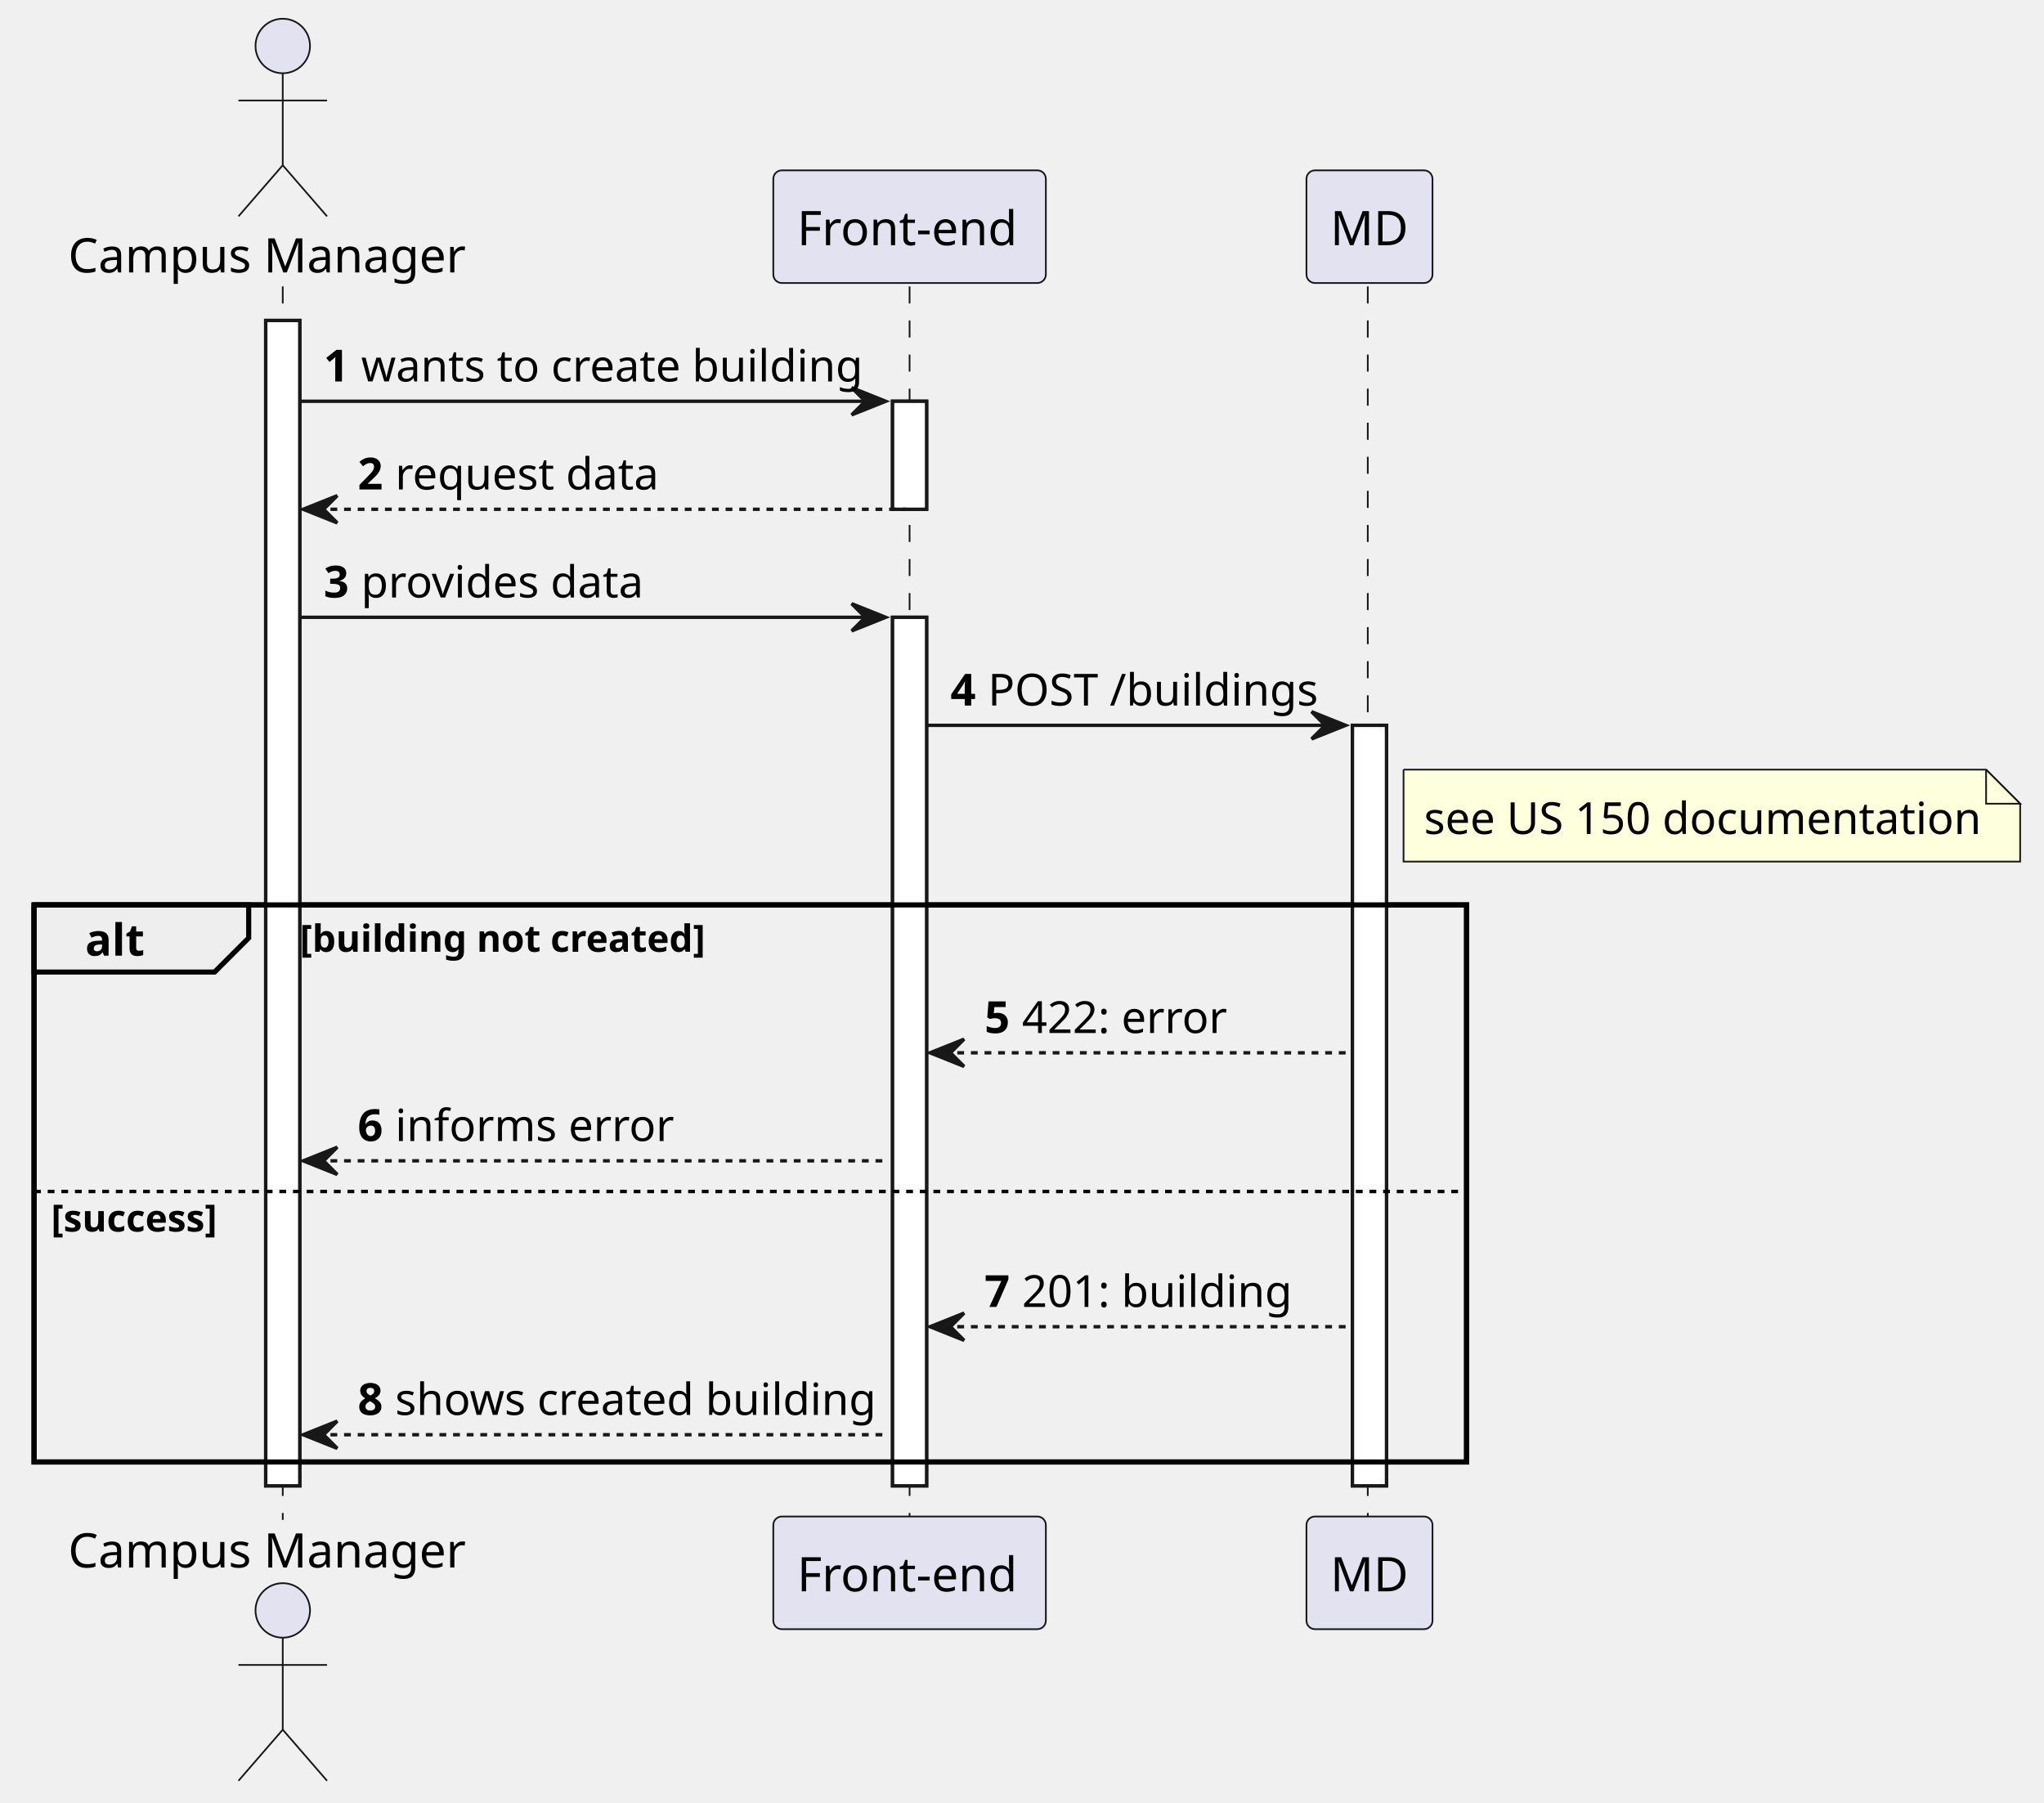
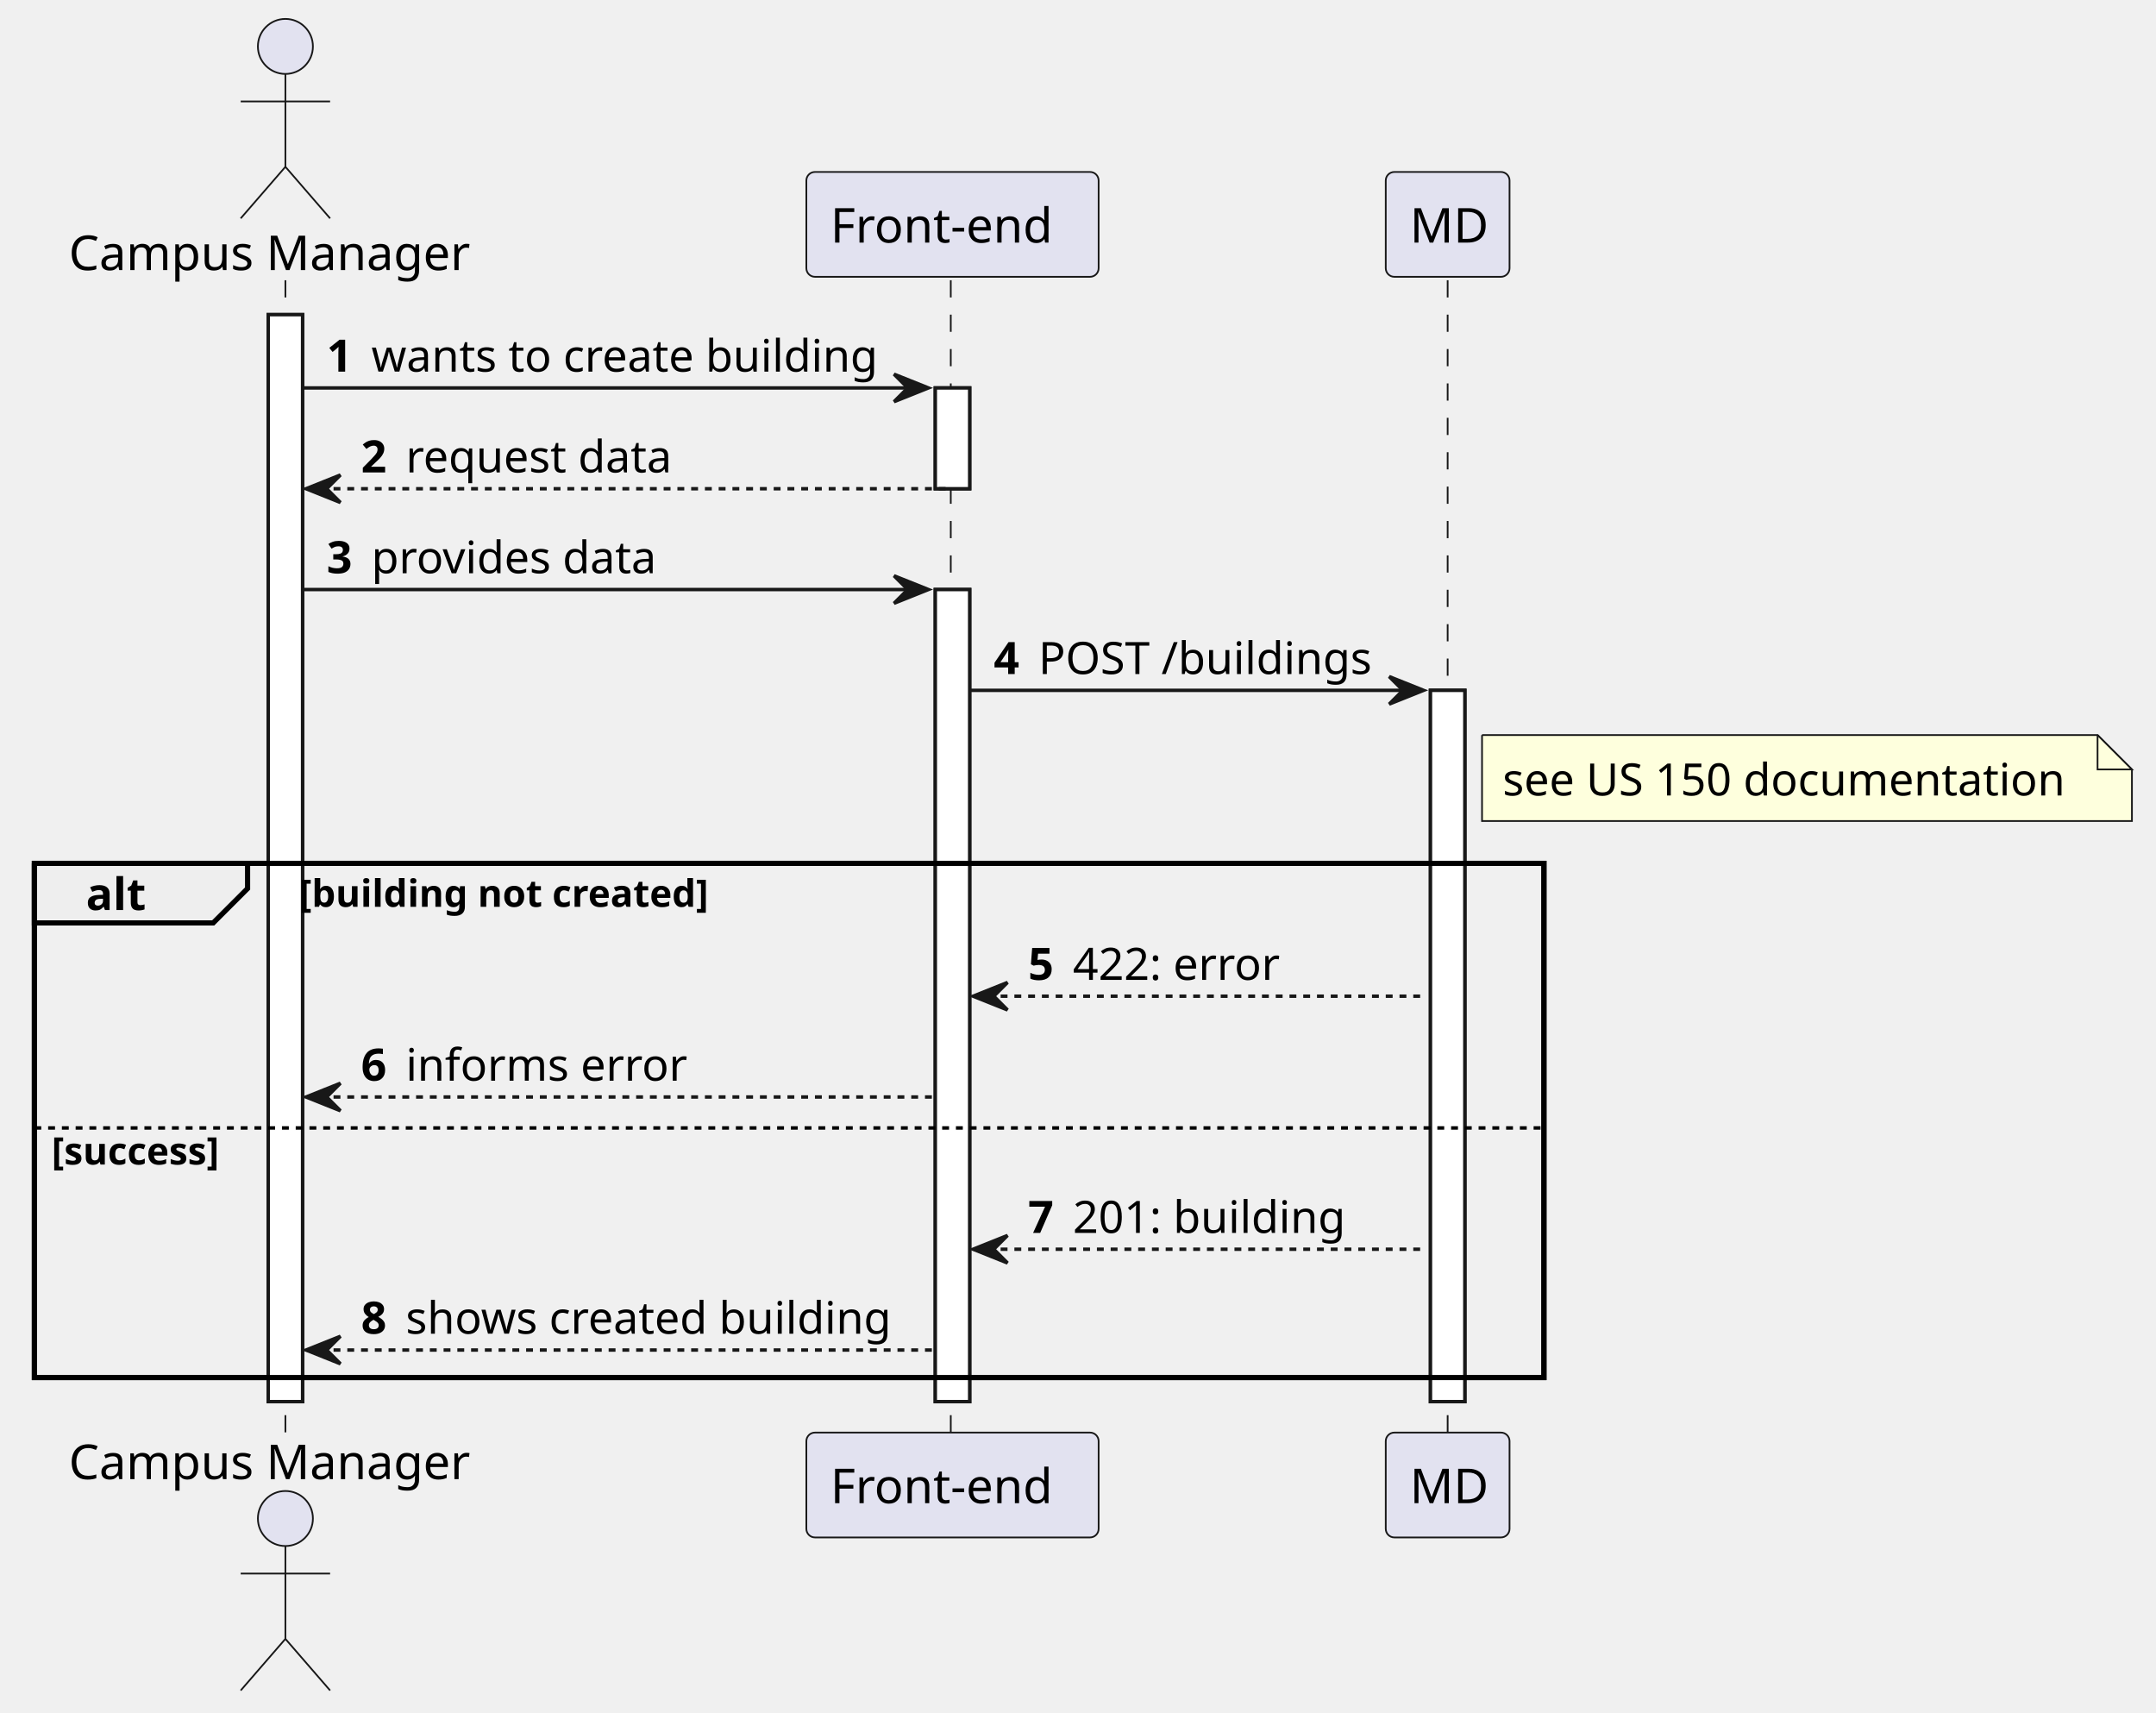
- <svg xmlns="http://www.w3.org/2000/svg" contentStyleType="text/css" height="529px" preserveAspectRatio="none" style="width:600px;height:529px;background:#FFFFFF;" version="1.1" viewBox="0 0 600 529" width="600px" zoomAndPan="magnify">
+ <svg xmlns="http://www.w3.org/2000/svg" contentStyleType="text/css" height="498px" preserveAspectRatio="none" style="width:627px;height:498px;background:#FFFFFF;" version="1.1" viewBox="0 0 627 498" width="627px" zoomAndPan="magnify">
  <defs />
  <g>
-     <rect fill="#FFFFFF" height="342.042" style="stroke:#181818;stroke-width:1.0;" width="10" x="78" y="94.068" />
-     <rect fill="#FFFFFF" height="31.706" style="stroke:#181818;stroke-width:1.0;" width="10" x="262" y="117.774" />
-     <rect fill="#FFFFFF" height="254.924" style="stroke:#181818;stroke-width:1.0;" width="10" x="262" y="181.186" />
-     <rect fill="#FFFFFF" height="223.218" style="stroke:#181818;stroke-width:1.0;" width="10" x="397" y="212.892" />
-     <rect fill="none" height="163.512" style="stroke:#000000;stroke-width:1.5;" width="420.5" x="10" y="265.598" />
-     <line style="stroke:#181818;stroke-width:0.5;stroke-dasharray:5.0,5.0;" x1="83" x2="83" y1="84.068" y2="446.11" />
-     <line style="stroke:#181818;stroke-width:0.5;stroke-dasharray:5.0,5.0;" x1="267" x2="267" y1="84.068" y2="446.11" />
-     <line style="stroke:#181818;stroke-width:0.5;stroke-dasharray:5.0,5.0;" x1="401.5" x2="401.5" y1="84.068" y2="446.11" />
-     <text fill="#000000" font-family="sans-serif" font-size="14" lengthAdjust="spacing" textLength="120" x="20" y="79.966">Campus Manager</text>
+     <rect fill="#FFFFFF" height="316.06" style="stroke:#181818;stroke-width:1.0;" width="10" x="78" y="91.488" />
+     <rect fill="#FFFFFF" height="29.311" style="stroke:#181818;stroke-width:1.0;" width="10" x="272" y="112.799" />
+     <rect fill="#FFFFFF" height="236.129" style="stroke:#181818;stroke-width:1.0;" width="10" x="272" y="171.42" />
+     <rect fill="#FFFFFF" height="206.818" style="stroke:#181818;stroke-width:1.0;" width="10" x="416" y="200.731" />
+     <rect fill="none" height="149.508" style="stroke:#000000;stroke-width:1.5;" width="439" x="10" y="251.041" />
+     <line style="stroke:#181818;stroke-width:0.5;stroke-dasharray:5.0,5.0;" x1="83" x2="83" y1="81.488" y2="417.549" />
+     <line style="stroke:#181818;stroke-width:0.5;stroke-dasharray:5.0,5.0;" x1="276.5" x2="276.5" y1="81.488" y2="417.549" />
+     <line style="stroke:#181818;stroke-width:0.5;stroke-dasharray:5.0,5.0;" x1="421" x2="421" y1="81.488" y2="417.549" />
+     <text fill="#000000" font-family="sans-serif" font-size="14" lengthAdjust="spacing" textLength="120" x="20" y="78.535">Campus Manager</text>
    <ellipse cx="83" cy="13.5" fill="#E2E2F0" rx="8" ry="8" style="stroke:#181818;stroke-width:0.5;" />
    <path d="M83,21.5 L83,48.5 M70,29.5 L96,29.5 M83,48.5 L70,63.5 M83,48.5 L96,63.5 " fill="none" style="stroke:#181818;stroke-width:0.5;" />
-     <text fill="#000000" font-family="sans-serif" font-size="14" lengthAdjust="spacing" textLength="120" x="20" y="460.076">Campus Manager</text>
-     <ellipse cx="83" cy="472.678" fill="#E2E2F0" rx="8" ry="8" style="stroke:#181818;stroke-width:0.5;" />
-     <path d="M83,480.678 L83,507.678 M70,488.678 L96,488.678 M83,507.678 L70,522.678 M83,507.678 L96,522.678 " fill="none" style="stroke:#181818;stroke-width:0.5;" />
-     <rect fill="#E2E2F0" height="33.068" rx="2.5" ry="2.5" style="stroke:#181818;stroke-width:0.5;" width="80" x="227" y="50" />
-     <text fill="#000000" font-family="sans-serif" font-size="14" lengthAdjust="spacing" textLength="66" x="234" y="71.966">Front-end</text>
-     <rect fill="#E2E2F0" height="33.068" rx="2.5" ry="2.5" style="stroke:#181818;stroke-width:0.5;" width="80" x="227" y="445.11" />
-     <text fill="#000000" font-family="sans-serif" font-size="14" lengthAdjust="spacing" textLength="66" x="234" y="467.076">Front-end</text>
-     <rect fill="#E2E2F0" height="33.068" rx="2.5" ry="2.5" style="stroke:#181818;stroke-width:0.5;" width="37" x="383.5" y="50" />
-     <text fill="#000000" font-family="sans-serif" font-size="14" lengthAdjust="spacing" textLength="23" x="390.5" y="71.966">MD</text>
-     <rect fill="#E2E2F0" height="33.068" rx="2.5" ry="2.5" style="stroke:#181818;stroke-width:0.5;" width="37" x="383.5" y="445.11" />
-     <text fill="#000000" font-family="sans-serif" font-size="14" lengthAdjust="spacing" textLength="23" x="390.5" y="467.076">MD</text>
-     <rect fill="#FFFFFF" height="342.042" style="stroke:#181818;stroke-width:1.0;" width="10" x="78" y="94.068" />
-     <rect fill="#FFFFFF" height="31.706" style="stroke:#181818;stroke-width:1.0;" width="10" x="262" y="117.774" />
-     <rect fill="#FFFFFF" height="254.924" style="stroke:#181818;stroke-width:1.0;" width="10" x="262" y="181.186" />
-     <rect fill="#FFFFFF" height="223.218" style="stroke:#181818;stroke-width:1.0;" width="10" x="397" y="212.892" />
-     <polygon fill="#181818" points="250,113.774,260,117.774,250,121.774,254,117.774" style="stroke:#181818;stroke-width:1.0;" />
-     <line style="stroke:#181818;stroke-width:1.0;" x1="88" x2="256" y1="117.774" y2="117.774" />
-     <text fill="#000000" font-family="sans-serif" font-size="13" font-weight="bold" lengthAdjust="spacing" textLength="7" x="95" y="111.965">1</text>
-     <text fill="#000000" font-family="sans-serif" font-size="13" lengthAdjust="spacing" textLength="144" x="106" y="111.965">wants to create building</text>
-     <polygon fill="#181818" points="99,145.48,89,149.48,99,153.48,95,149.48" style="stroke:#181818;stroke-width:1.0;" />
-     <line style="stroke:#181818;stroke-width:1.0;stroke-dasharray:2.0,2.0;" x1="93" x2="266" y1="149.48" y2="149.48" />
-     <text fill="#000000" font-family="sans-serif" font-size="13" font-weight="bold" lengthAdjust="spacing" textLength="7" x="105" y="143.671">2</text>
-     <text fill="#000000" font-family="sans-serif" font-size="13" lengthAdjust="spacing" textLength="76" x="116" y="143.671">request data</text>
-     <polygon fill="#181818" points="250,177.186,260,181.186,250,185.186,254,181.186" style="stroke:#181818;stroke-width:1.0;" />
-     <line style="stroke:#181818;stroke-width:1.0;" x1="88" x2="256" y1="181.186" y2="181.186" />
-     <text fill="#000000" font-family="sans-serif" font-size="13" font-weight="bold" lengthAdjust="spacing" textLength="7" x="95" y="175.377">3</text>
-     <text fill="#000000" font-family="sans-serif" font-size="13" lengthAdjust="spacing" textLength="82" x="106" y="175.377">provides data</text>
-     <polygon fill="#181818" points="385,208.892,395,212.892,385,216.892,389,212.892" style="stroke:#181818;stroke-width:1.0;" />
-     <line style="stroke:#181818;stroke-width:1.0;" x1="272" x2="391" y1="212.892" y2="212.892" />
-     <text fill="#000000" font-family="sans-serif" font-size="13" font-weight="bold" lengthAdjust="spacing" textLength="7" x="279" y="207.083">4</text>
-     <text fill="#000000" font-family="sans-serif" font-size="13" lengthAdjust="spacing" textLength="95" x="290" y="207.083">POST /buildings</text>
-     <path d="M412,225.892 L412,252.892 L593,252.892 L593,235.892 L583,225.892 L412,225.892 " fill="#FEFFDD" style="stroke:#181818;stroke-width:0.5;" />
-     <path d="M583,225.892 L583,235.892 L593,235.892 L583,225.892 " fill="#FEFFDD" style="stroke:#181818;stroke-width:0.5;" />
-     <text fill="#000000" font-family="sans-serif" font-size="13" lengthAdjust="spacing" textLength="160" x="418" y="244.789">see US 150 documentation</text>
-     <path d="M10,265.598 L73,265.598 L73,275.304 L63,285.304 L10,285.304 L10,265.598 " fill="#EEEEEE" style="stroke:#000000;stroke-width:1.5;" />
-     <rect fill="none" height="163.512" style="stroke:#000000;stroke-width:1.5;" width="420.5" x="10" y="265.598" />
-     <text fill="#000000" font-family="sans-serif" font-size="13" font-weight="bold" lengthAdjust="spacing" textLength="18" x="25" y="280.495">alt</text>
-     <text fill="#000000" font-family="sans-serif" font-size="11" font-weight="bold" lengthAdjust="spacing" textLength="121" x="88" y="279.357">[building not created]</text>
-     <polygon fill="#181818" points="283,305.01,273,309.01,283,313.01,279,309.01" style="stroke:#181818;stroke-width:1.0;" />
-     <line style="stroke:#181818;stroke-width:1.0;stroke-dasharray:2.0,2.0;" x1="277" x2="396" y1="309.01" y2="309.01" />
-     <text fill="#000000" font-family="sans-serif" font-size="13" font-weight="bold" lengthAdjust="spacing" textLength="7" x="289" y="303.201">5</text>
-     <text fill="#000000" font-family="sans-serif" font-size="13" lengthAdjust="spacing" textLength="57" x="300" y="303.201">422: error</text>
-     <polygon fill="#181818" points="99,336.716,89,340.716,99,344.716,95,340.716" style="stroke:#181818;stroke-width:1.0;" />
-     <line style="stroke:#181818;stroke-width:1.0;stroke-dasharray:2.0,2.0;" x1="93" x2="261" y1="340.716" y2="340.716" />
-     <text fill="#000000" font-family="sans-serif" font-size="13" font-weight="bold" lengthAdjust="spacing" textLength="7" x="105" y="334.907">6</text>
-     <text fill="#000000" font-family="sans-serif" font-size="13" lengthAdjust="spacing" textLength="79" x="116" y="334.907">informs error</text>
-     <line style="stroke:#000000;stroke-width:1.0;stroke-dasharray:2.0,2.0;" x1="10" x2="430.5" y1="349.716" y2="349.716" />
-     <text fill="#000000" font-family="sans-serif" font-size="11" font-weight="bold" lengthAdjust="spacing" textLength="49" x="15" y="361.475">[success]</text>
-     <polygon fill="#181818" points="283,385.404,273,389.404,283,393.404,279,389.404" style="stroke:#181818;stroke-width:1.0;" />
-     <line style="stroke:#181818;stroke-width:1.0;stroke-dasharray:2.0,2.0;" x1="277" x2="396" y1="389.404" y2="389.404" />
-     <text fill="#000000" font-family="sans-serif" font-size="13" font-weight="bold" lengthAdjust="spacing" textLength="7" x="289" y="383.595">7</text>
-     <text fill="#000000" font-family="sans-serif" font-size="13" lengthAdjust="spacing" textLength="76" x="300" y="383.595">201: building</text>
-     <polygon fill="#181818" points="99,417.11,89,421.11,99,425.11,95,421.11" style="stroke:#181818;stroke-width:1.0;" />
-     <line style="stroke:#181818;stroke-width:1.0;stroke-dasharray:2.0,2.0;" x1="93" x2="261" y1="421.11" y2="421.11" />
-     <text fill="#000000" font-family="sans-serif" font-size="13" font-weight="bold" lengthAdjust="spacing" textLength="7" x="105" y="415.301">8</text>
-     <text fill="#000000" font-family="sans-serif" font-size="13" lengthAdjust="spacing" textLength="138" x="116" y="415.301">shows created building</text>
+     <text fill="#000000" font-family="sans-serif" font-size="14" lengthAdjust="spacing" textLength="120" x="20" y="430.084">Campus Manager</text>
+     <ellipse cx="83" cy="441.537" fill="#E2E2F0" rx="8" ry="8" style="stroke:#181818;stroke-width:0.5;" />
+     <path d="M83,449.537 L83,476.537 M70,457.537 L96,457.537 M83,476.537 L70,491.537 M83,476.537 L96,491.537 " fill="none" style="stroke:#181818;stroke-width:0.5;" />
+     <rect fill="#E2E2F0" height="30.488" rx="2.5" ry="2.5" style="stroke:#181818;stroke-width:0.5;" width="85" x="234.5" y="50" />
+     <text fill="#000000" font-family="sans-serif" font-size="14" lengthAdjust="spacing" textLength="71" x="241.5" y="70.535">Front-end</text>
+     <rect fill="#E2E2F0" height="30.488" rx="2.5" ry="2.5" style="stroke:#181818;stroke-width:0.5;" width="85" x="234.5" y="416.549" />
+     <text fill="#000000" font-family="sans-serif" font-size="14" lengthAdjust="spacing" textLength="71" x="241.5" y="437.084">Front-end</text>
+     <rect fill="#E2E2F0" height="30.488" rx="2.5" ry="2.5" style="stroke:#181818;stroke-width:0.5;" width="36" x="403" y="50" />
+     <text fill="#000000" font-family="sans-serif" font-size="14" lengthAdjust="spacing" textLength="22" x="410" y="70.535">MD</text>
+     <rect fill="#E2E2F0" height="30.488" rx="2.5" ry="2.5" style="stroke:#181818;stroke-width:0.5;" width="36" x="403" y="416.549" />
+     <text fill="#000000" font-family="sans-serif" font-size="14" lengthAdjust="spacing" textLength="22" x="410" y="437.084">MD</text>
+     <rect fill="#FFFFFF" height="316.06" style="stroke:#181818;stroke-width:1.0;" width="10" x="78" y="91.488" />
+     <rect fill="#FFFFFF" height="29.311" style="stroke:#181818;stroke-width:1.0;" width="10" x="272" y="112.799" />
+     <rect fill="#FFFFFF" height="236.129" style="stroke:#181818;stroke-width:1.0;" width="10" x="272" y="171.42" />
+     <rect fill="#FFFFFF" height="206.818" style="stroke:#181818;stroke-width:1.0;" width="10" x="416" y="200.731" />
+     <polygon fill="#181818" points="260,108.799,270,112.799,260,116.799,264,112.799" style="stroke:#181818;stroke-width:1.0;" />
+     <line style="stroke:#181818;stroke-width:1.0;" x1="88" x2="266" y1="112.799" y2="112.799" />
+     <text fill="#000000" font-family="sans-serif" font-size="13" font-weight="bold" lengthAdjust="spacing" textLength="9" x="95" y="108.057">1</text>
+     <text fill="#000000" font-family="sans-serif" font-size="13" lengthAdjust="spacing" textLength="152" x="108" y="108.057">wants to create building</text>
+     <polygon fill="#181818" points="99,138.109,89,142.109,99,146.109,95,142.109" style="stroke:#181818;stroke-width:1.0;" />
+     <line style="stroke:#181818;stroke-width:1.0;stroke-dasharray:2.0,2.0;" x1="93" x2="276" y1="142.109" y2="142.109" />
+     <text fill="#000000" font-family="sans-serif" font-size="13" font-weight="bold" lengthAdjust="spacing" textLength="9" x="105" y="137.367">2</text>
+     <text fill="#000000" font-family="sans-serif" font-size="13" lengthAdjust="spacing" textLength="78" x="118" y="137.367">request data</text>
+     <polygon fill="#181818" points="260,167.42,270,171.42,260,175.42,264,171.42" style="stroke:#181818;stroke-width:1.0;" />
+     <line style="stroke:#181818;stroke-width:1.0;" x1="88" x2="266" y1="171.42" y2="171.42" />
+     <text fill="#000000" font-family="sans-serif" font-size="13" font-weight="bold" lengthAdjust="spacing" textLength="9" x="95" y="166.678">3</text>
+     <text fill="#000000" font-family="sans-serif" font-size="13" lengthAdjust="spacing" textLength="85" x="108" y="166.678">provides data</text>
+     <polygon fill="#181818" points="404,196.731,414,200.731,404,204.731,408,200.731" style="stroke:#181818;stroke-width:1.0;" />
+     <line style="stroke:#181818;stroke-width:1.0;" x1="282" x2="410" y1="200.731" y2="200.731" />
+     <text fill="#000000" font-family="sans-serif" font-size="13" font-weight="bold" lengthAdjust="spacing" textLength="9" x="289" y="195.988">4</text>
+     <text fill="#000000" font-family="sans-serif" font-size="13" lengthAdjust="spacing" textLength="102" x="302" y="195.988">POST /buildings</text>
+     <path d="M431,213.731 L431,238.731 L620,238.731 L620,223.731 L610,213.731 L431,213.731 " fill="#FEFFDD" style="stroke:#181818;stroke-width:0.5;" />
+     <path d="M610,213.731 L610,223.731 L620,223.731 L610,213.731 " fill="#FEFFDD" style="stroke:#181818;stroke-width:0.5;" />
+     <text fill="#000000" font-family="sans-serif" font-size="13" lengthAdjust="spacing" textLength="168" x="437" y="231.299">see US 150 documentation</text>
+     <path d="M10,251.041 L72,251.041 L72,258.352 L62,268.352 L10,268.352 L10,251.041 " fill="#EEEEEE" style="stroke:#000000;stroke-width:1.5;" />
+     <rect fill="none" height="149.508" style="stroke:#000000;stroke-width:1.5;" width="439" x="10" y="251.041" />
+     <text fill="#000000" font-family="sans-serif" font-size="13" font-weight="bold" lengthAdjust="spacing" textLength="17" x="25" y="264.609">alt</text>
+     <text fill="#000000" font-family="sans-serif" font-size="11" font-weight="bold" lengthAdjust="spacing" textLength="121" x="87" y="263.676">[building not created]</text>
+     <polygon fill="#181818" points="293,285.662,283,289.662,293,293.662,289,289.662" style="stroke:#181818;stroke-width:1.0;" />
+     <line style="stroke:#181818;stroke-width:1.0;stroke-dasharray:2.0,2.0;" x1="287" x2="415" y1="289.662" y2="289.662" />
+     <text fill="#000000" font-family="sans-serif" font-size="13" font-weight="bold" lengthAdjust="spacing" textLength="9" x="299" y="284.92">5</text>
+     <text fill="#000000" font-family="sans-serif" font-size="13" lengthAdjust="spacing" textLength="62" x="312" y="284.92">422: error</text>
+     <polygon fill="#181818" points="99,314.973,89,318.973,99,322.973,95,318.973" style="stroke:#181818;stroke-width:1.0;" />
+     <line style="stroke:#181818;stroke-width:1.0;stroke-dasharray:2.0,2.0;" x1="93" x2="271" y1="318.973" y2="318.973" />
+     <text fill="#000000" font-family="sans-serif" font-size="13" font-weight="bold" lengthAdjust="spacing" textLength="9" x="105" y="314.231">6</text>
+     <text fill="#000000" font-family="sans-serif" font-size="13" lengthAdjust="spacing" textLength="83" x="118" y="314.231">informs error</text>
+     <line style="stroke:#000000;stroke-width:1.0;stroke-dasharray:2.0,2.0;" x1="10" x2="449" y1="327.973" y2="327.973" />
+     <text fill="#000000" font-family="sans-serif" font-size="11" font-weight="bold" lengthAdjust="spacing" textLength="51" x="15" y="338.607">[success]</text>
+     <polygon fill="#181818" points="293,359.238,283,363.238,293,367.238,289,363.238" style="stroke:#181818;stroke-width:1.0;" />
+     <line style="stroke:#181818;stroke-width:1.0;stroke-dasharray:2.0,2.0;" x1="287" x2="415" y1="363.238" y2="363.238" />
+     <text fill="#000000" font-family="sans-serif" font-size="13" font-weight="bold" lengthAdjust="spacing" textLength="9" x="299" y="358.496">7</text>
+     <text fill="#000000" font-family="sans-serif" font-size="13" lengthAdjust="spacing" textLength="84" x="312" y="358.496">201: building</text>
+     <polygon fill="#181818" points="99,388.549,89,392.549,99,396.549,95,392.549" style="stroke:#181818;stroke-width:1.0;" />
+     <line style="stroke:#181818;stroke-width:1.0;stroke-dasharray:2.0,2.0;" x1="93" x2="271" y1="392.549" y2="392.549" />
+     <text fill="#000000" font-family="sans-serif" font-size="13" font-weight="bold" lengthAdjust="spacing" textLength="9" x="105" y="387.807">8</text>
+     <text fill="#000000" font-family="sans-serif" font-size="13" lengthAdjust="spacing" textLength="146" x="118" y="387.807">shows created building</text>
  </g>
</svg>
